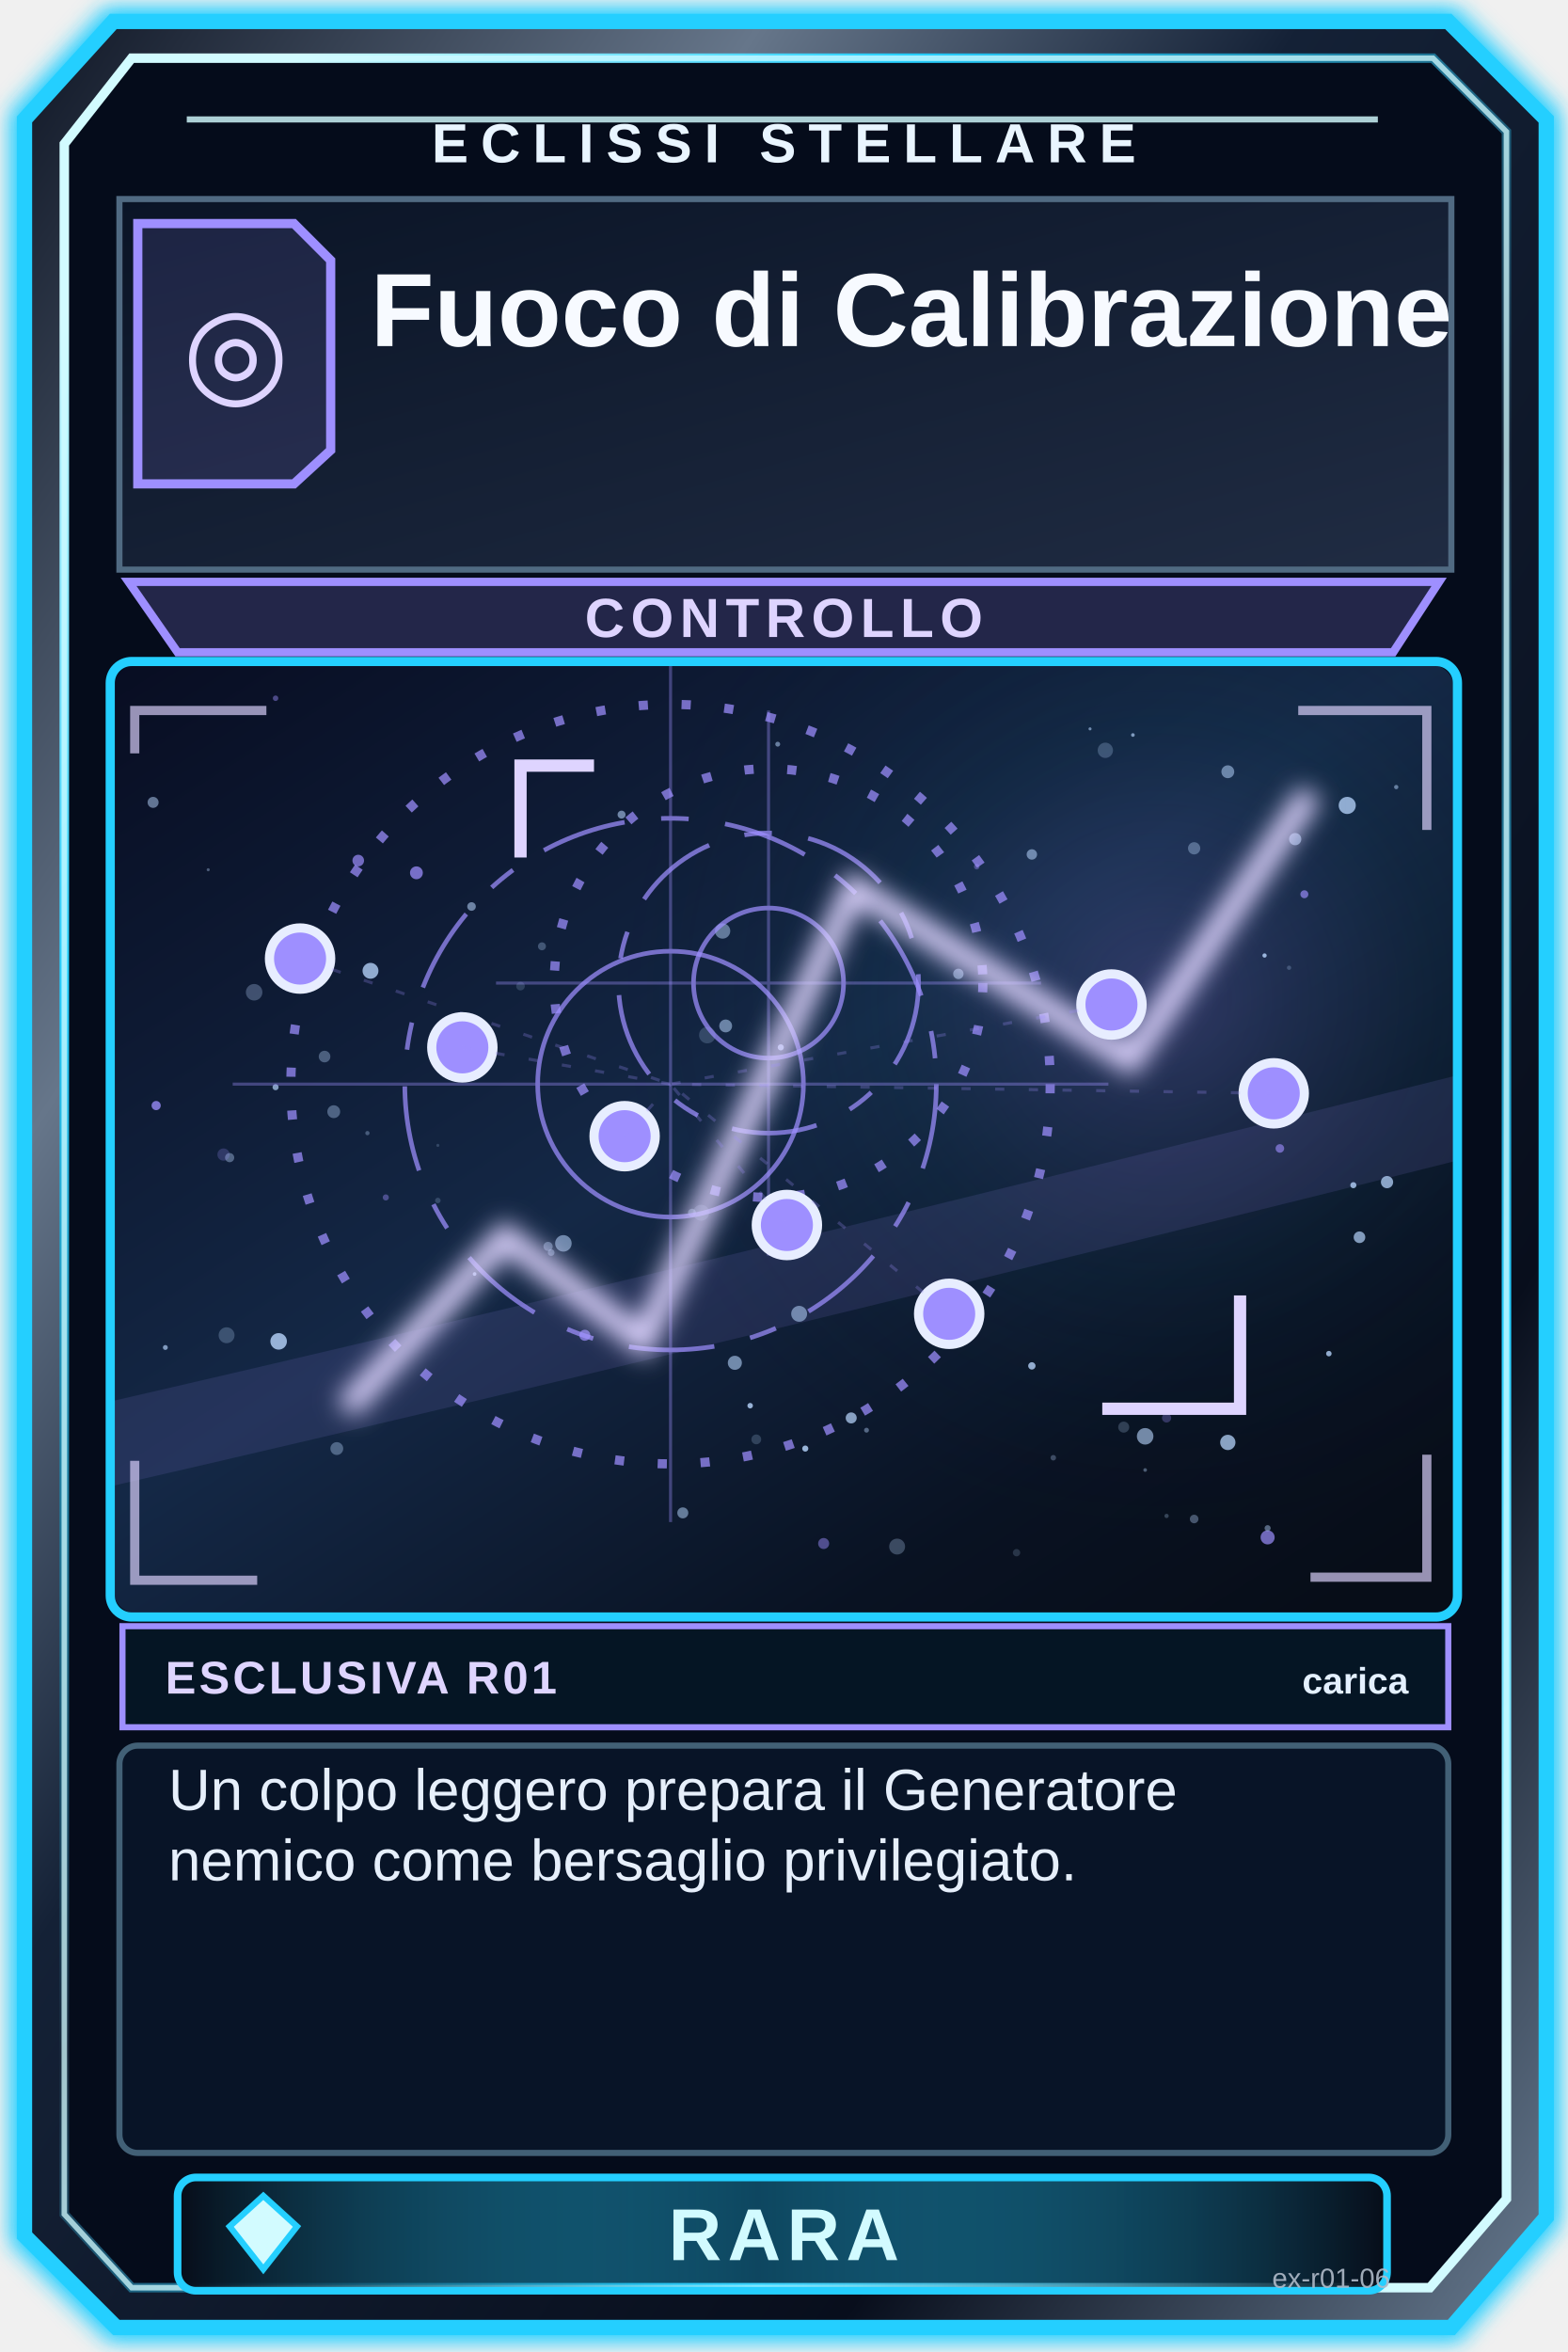
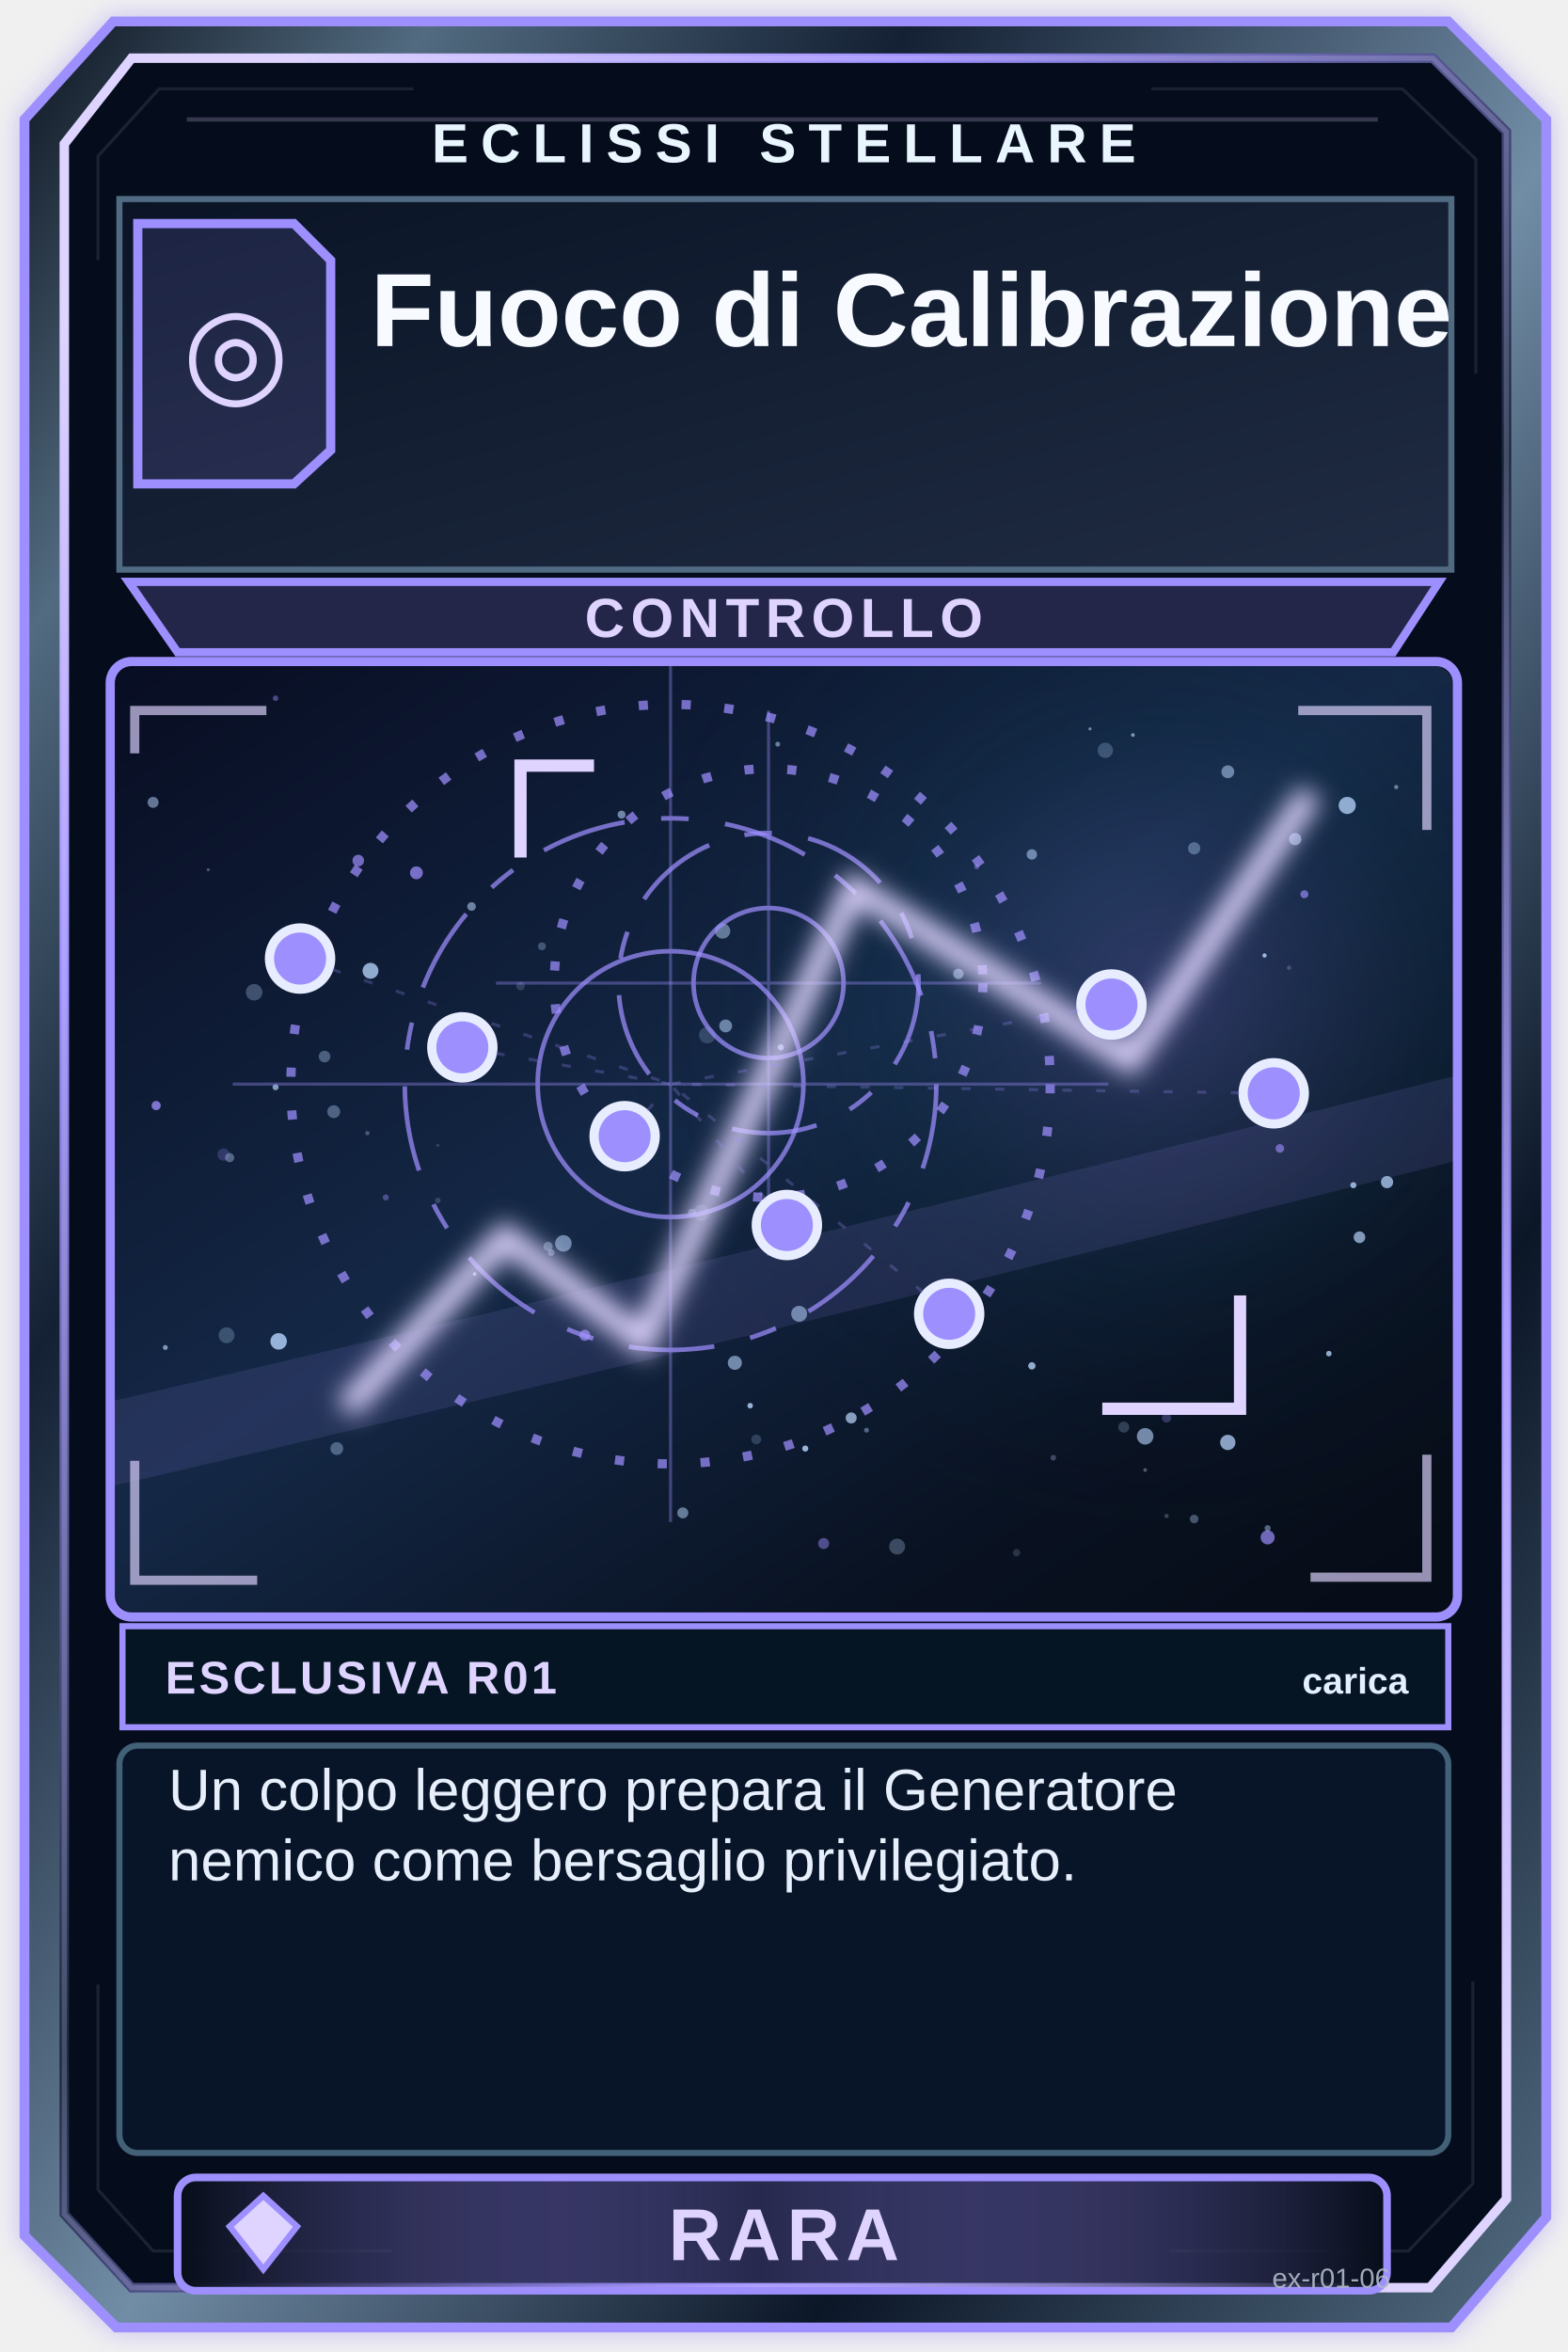
<svg xmlns="http://www.w3.org/2000/svg" width="512" height="768" viewBox="0 0 512 768" role="img" aria-label="Fuoco di Calibrazione · CONTROLLO · RARA">
  <defs>
    <linearGradient id="metal" x1="0" y1="0" x2="1" y2="1">
-       <stop stop-color="#111827" />
-       <stop offset=".24" stop-color="#66768a" />
-       <stop offset=".42" stop-color="#142136" />
-       <stop offset=".77" stop-color="#080e1c" />
-       <stop offset="1" stop-color="#66798e" />
+       <stop stop-color="#101824" />
+       <stop offset=".13" stop-color="#526b80" />
+       <stop offset=".29" stop-color="#142033" />
+       <stop offset=".53" stop-color="#718da6" />
+       <stop offset=".76" stop-color="#0b1627" />
+       <stop offset="1" stop-color="#526b80" />
    </linearGradient>
    <linearGradient id="rim" x1=".15" y1="0" x2=".87" y2="1">
-       <stop stop-color="#d2fbff" />
-       <stop offset=".2" stop-color="#24cfff" />
+       <stop stop-color="#ded4ff" />
+       <stop offset=".2" stop-color="#9e8fff" />
      <stop offset=".52" stop-color="#19283c" />
-       <stop offset=".78" stop-color="#24cfff" />
-       <stop offset="1" stop-color="#d2fbff" />
+       <stop offset=".78" stop-color="#9e8fff" />
+       <stop offset="1" stop-color="#ded4ff" />
    </linearGradient>
    <linearGradient id="spaceSky" x1="0" y1="0" x2=".9" y2="1">
      <stop stop-color="#080d22" />
      <stop offset=".49" stop-color="#142846" />
      <stop offset=".82" stop-color="#091222" />
      <stop offset="1" stop-color="#070d18" />
    </linearGradient>
    <radialGradient id="planet">
      <stop stop-color="#9e8fff" stop-opacity=".65" />
      <stop offset=".52" stop-color="#194761" stop-opacity=".42" />
      <stop offset="1" stop-color="#0a1529" stop-opacity=".05" />
    </radialGradient>
    <linearGradient id="titlePanel" x1="0" x2="1" y1="0" y2="1">
      <stop stop-color="#0a1426" />
      <stop offset="1" stop-color="#202c43" />
    </linearGradient>
    <linearGradient id="rarityShine" x1="0" y1="0" x2="1" y2="0">
      <stop stop-color="#070d19" />
-       <stop offset=".48" stop-color="#24cfff" stop-opacity=".30" />
+       <stop offset=".48" stop-color="#9e8fff" stop-opacity="0.22" />
      <stop offset="1" stop-color="#070d19" />
    </linearGradient>
    <filter id="rimGlow" x="-30%" y="-30%" width="160%" height="160%">
-       <feGaussianBlur stdDeviation="3.3" />
+       <feGaussianBlur stdDeviation="3.9" />
    </filter>
    <filter id="beamGlow" x="-70%" y="-70%" width="240%" height="240%">
      <feGaussianBlur stdDeviation="4" />
    </filter>
    <clipPath id="artClip">
      <rect x="37" y="217" width="438" height="310" rx="8" />
    </clipPath>
  </defs>
-   <path d="M37 7H473L505 39V724L474 760H38L8 730V39Z" fill="#030712" stroke="#24cfff" stroke-width="10" filter="url(#rimGlow)" />
-   <path d="M37 7H473L505 39V724L474 760H38L8 730V39Z" fill="url(#metal)" stroke="#24cfff" stroke-width="5" />
+   <path d="M37 7H473L505 39V724L474 760H38L8 730V39Z" fill="#030712" stroke="#9e8fff" stroke-width="5.6" opacity="0.36" filter="url(#rimGlow)" />
+   <path d="M37 7H473L505 39V724L474 760H38L8 730V39Z" fill="url(#metal)" stroke="#9e8fff" stroke-width="3.2" />
  <path d="M43 19H468L492 43V718L467 747H43L21 723V47Z" fill="#050c1b" stroke="url(#rim)" stroke-width="3.1" />
-   <path d="M43 19H468L492 43V718L467 747H43L21 723V47Z" fill="none" stroke="#d2fbff" stroke-width="1.8" opacity=".75" />
-   <path d="M61 39H450" stroke="#d2fbff" stroke-width="2" opacity=".82" />
+   <path d="M43 19H468L492 43V718L467 747H43L21 723V47Z" fill="none" stroke="#ded4ff" stroke-width="1.7" opacity="0.22" />
+   <path d="M61 39H450" stroke="#ded4ff" stroke-width="1.4" opacity="0.22" />
+   <path d="M32 85V51L52 29H135 M376 29H458L482 52V122 M32 648V715L50 735H128 M382 735H460L481 713V647" fill="none" stroke="#f7fcff" stroke-width="1" opacity="0.09" />
+   <path d="M61 43H450" stroke="#fff" stroke-width="1" opacity="0" />
  <text x="256" y="53" text-anchor="middle" fill="#e9f5ff" font-size="18" font-family="Arial, sans-serif" font-weight="700" letter-spacing="4">ECLISSI STELLARE</text>
  <path d="M39 65H474V186H39Z" fill="url(#titlePanel)" stroke="#506a82" stroke-width="2" />
  <path d="M45 73H96L108 85V147L96 158H45Z" fill="#9e8fff" fill-opacity=".13" stroke="#9e8fff" stroke-width="3" />
  <text x="77" y="128" text-anchor="middle" fill="#ded4ff" font-family="Arial, sans-serif" font-size="40" font-weight="bold">◎</text>
  <text x="121" y="113" fill="#f7faff" font-family="Arial,sans-serif" font-size="34" font-weight="800">Fuoco di Calibrazione</text>
  <path d="M42 190H470L455 213H58Z" fill="#9e8fff" fill-opacity=".20" stroke="#9e8fff" stroke-width="2.7" />
  <text x="256" y="208" text-anchor="middle" fill="#ded4ff" font-family="Arial,sans-serif" font-size="18" font-weight="900" letter-spacing="2">CONTROLLO</text>
  <g clip-path="url(#artClip)">
    <rect x="37" y="217" width="438" height="310" fill="url(#spaceSky)" />
    <circle cx="379" cy="326" r="174" fill="url(#planet)" opacity=".34" />
    <path d="M12 477Q218 430 508 357" fill="none" stroke="#9e8fff" stroke-width="27" opacity=".12" />
    <circle cx="191" cy="436" r="1.8" fill="#9e8fff" opacity="0.69" />
    <circle cx="226" cy="396" r="1.3" fill="#b9d7ff" opacity="0.38" />
    <circle cx="231" cy="338" r="2.7" fill="#b9d7ff" opacity="0.20" />
    <circle cx="261" cy="429" r="2.6" fill="#b9d7ff" opacity="0.54" />
    <circle cx="401" cy="471" r="2.5" fill="#b9d7ff" opacity="0.73" />
    <circle cx="90" cy="355" r="1.0" fill="#b9d7ff" opacity="0.68" />
    <circle cx="126" cy="391" r="1.0" fill="#9e8fff" opacity="0.41" />
    <circle cx="337" cy="446" r="1.2" fill="#b9d7ff" opacity="0.77" />
    <circle cx="143" cy="374" r="0.5" fill="#b9d7ff" opacity="0.20" />
    <circle cx="361" cy="245" r="2.5" fill="#b9d7ff" opacity="0.25" />
    <circle cx="442" cy="387" r="1.0" fill="#b9d7ff" opacity="0.77" />
    <circle cx="374" cy="480" r="0.6" fill="#b9d7ff" opacity="0.38" />
    <circle cx="381" cy="463" r="1.5" fill="#9e8fff" opacity="0.29" />
    <circle cx="177" cy="309" r="1.3" fill="#b9d7ff" opacity="0.30" />
    <circle cx="91" cy="438" r="2.7" fill="#b9d7ff" opacity="0.79" />
    <circle cx="50" cy="262" r="1.8" fill="#b9d7ff" opacity="0.50" />
    <circle cx="223" cy="494" r="1.8" fill="#b9d7ff" opacity="0.51" />
    <circle cx="401" cy="252" r="2.1" fill="#b9d7ff" opacity="0.52" />
    <circle cx="414" cy="502" r="2.3" fill="#9e8fff" opacity="0.69" />
    <circle cx="143" cy="392" r="0.9" fill="#b9d7ff" opacity="0.21" />
    <circle cx="367" cy="466" r="1.8" fill="#b9d7ff" opacity="0.22" />
    <circle cx="237" cy="335" r="2.1" fill="#b9d7ff" opacity="0.53" />
    <circle cx="83" cy="324" r="2.7" fill="#b9d7ff" opacity="0.29" />
    <circle cx="423" cy="274" r="2.0" fill="#b9d7ff" opacity="0.59" />
    <circle cx="136" cy="285" r="2.1" fill="#9e8fff" opacity="0.73" />
    <circle cx="245" cy="459" r="0.9" fill="#b9d7ff" opacity="0.80" />
    <circle cx="254" cy="243" r="0.8" fill="#b9d7ff" opacity="0.52" />
    <circle cx="109" cy="363" r="2.1" fill="#b9d7ff" opacity="0.37" />
    <circle cx="68" cy="284" r="0.5" fill="#b9d7ff" opacity="0.37" />
    <circle cx="229" cy="396" r="2.6" fill="#b9d7ff" opacity="0.20" />
    <circle cx="319" cy="283" r="0.9" fill="#9e8fff" opacity="0.38" />
    <circle cx="453" cy="386" r="2.0" fill="#b9d7ff" opacity="0.73" />
    <circle cx="236" cy="304" r="2.5" fill="#b9d7ff" opacity="0.48" />
    <circle cx="121" cy="317" r="2.6" fill="#b9d7ff" opacity="0.76" />
    <circle cx="75" cy="378" r="1.5" fill="#b9d7ff" opacity="0.39" />
    <circle cx="74" cy="436" r="2.6" fill="#b9d7ff" opacity="0.25" />
    <circle cx="269" cy="504" r="1.8" fill="#9e8fff" opacity="0.47" />
    <circle cx="434" cy="442" r="0.9" fill="#b9d7ff" opacity="0.77" />
    <circle cx="170" cy="322" r="1.4" fill="#b9d7ff" opacity="0.18" />
    <circle cx="106" cy="345" r="1.9" fill="#b9d7ff" opacity="0.35" />
    <circle cx="240" cy="445" r="2.3" fill="#b9d7ff" opacity="0.58" />
    <circle cx="155" cy="416" r="0.6" fill="#b9d7ff" opacity="0.77" />
    <circle cx="426" cy="292" r="1.3" fill="#9e8fff" opacity="0.65" />
    <circle cx="381" cy="495" r="0.7" fill="#b9d7ff" opacity="0.26" />
    <circle cx="263" cy="473" r="1.0" fill="#b9d7ff" opacity="0.81" />
    <circle cx="184" cy="406" r="2.7" fill="#b9d7ff" opacity="0.54" />
    <circle cx="293" cy="505" r="2.6" fill="#b9d7ff" opacity="0.28" />
    <circle cx="313" cy="318" r="1.7" fill="#b9d7ff" opacity="0.53" />
    <circle cx="90" cy="228" r="0.9" fill="#9e8fff" opacity="0.44" />
    <circle cx="374" cy="469" r="2.7" fill="#b9d7ff" opacity="0.60" />
    <circle cx="154" cy="296" r="1.4" fill="#b9d7ff" opacity="0.55" />
    <circle cx="203" cy="266" r="1.3" fill="#b9d7ff" opacity="0.56" />
    <circle cx="421" cy="316" r="0.7" fill="#b9d7ff" opacity="0.24" />
    <circle cx="414" cy="499" r="1.0" fill="#b9d7ff" opacity="0.44" />
    <circle cx="73" cy="377" r="2.0" fill="#9e8fff" opacity="0.23" />
    <circle cx="413" cy="312" r="0.7" fill="#b9d7ff" opacity="0.80" />
    <circle cx="370" cy="240" r="0.6" fill="#b9d7ff" opacity="0.65" />
    <circle cx="278" cy="463" r="1.8" fill="#b9d7ff" opacity="0.71" />
    <circle cx="247" cy="470" r="1.6" fill="#b9d7ff" opacity="0.21" />
    <circle cx="110" cy="473" r="2.1" fill="#b9d7ff" opacity="0.36" />
    <circle cx="51" cy="361" r="1.5" fill="#9e8fff" opacity="0.76" />
    <circle cx="255" cy="342" r="1.0" fill="#b9d7ff" opacity="0.79" />
    <circle cx="180" cy="409" r="1.1" fill="#b9d7ff" opacity="0.40" />
    <circle cx="283" cy="467" r="0.8" fill="#b9d7ff" opacity="0.42" />
    <circle cx="179" cy="407" r="1.5" fill="#b9d7ff" opacity="0.39" />
    <circle cx="120" cy="370" r="0.7" fill="#b9d7ff" opacity="0.32" />
    <circle cx="418" cy="375" r="1.4" fill="#9e8fff" opacity="0.61" />
    <circle cx="356" cy="238" r="0.5" fill="#b9d7ff" opacity="0.57" />
    <circle cx="390" cy="277" r="2.0" fill="#b9d7ff" opacity="0.36" />
    <circle cx="444" cy="404" r="1.9" fill="#b9d7ff" opacity="0.68" />
    <circle cx="440" cy="263" r="2.8" fill="#b9d7ff" opacity="0.75" />
    <circle cx="344" cy="476" r="0.9" fill="#b9d7ff" opacity="0.29" />
    <circle cx="117" cy="281" r="1.9" fill="#9e8fff" opacity="0.69" />
    <circle cx="54" cy="440" r="0.8" fill="#b9d7ff" opacity="0.66" />
    <circle cx="390" cy="496" r="1.4" fill="#b9d7ff" opacity="0.35" />
    <circle cx="456" cy="257" r="0.7" fill="#b9d7ff" opacity="0.50" />
    <circle cx="332" cy="507" r="1.2" fill="#b9d7ff" opacity="0.18" />
    <circle cx="337" cy="279" r="1.7" fill="#b9d7ff" opacity="0.54" />
    <g fill="none" stroke="#9e8fff" opacity=".72">
      <circle cx="219" cy="354" r="124" stroke-width="3" stroke-dasharray="3 11" />
      <circle cx="219" cy="354" r="86.8" stroke-width="1.5" stroke-dasharray="28 12 9 12" />
      <circle cx="219" cy="354" r="43.4" stroke-width="1.5" />
      <path d="M76 354H362 M219 211V497" stroke-width="1" opacity=".5" />
    </g>
    <g fill="none" stroke="#9e8fff" opacity=".72">
      <circle cx="251" cy="321" r="70" stroke-width="3" stroke-dasharray="3 11" />
      <circle cx="251" cy="321" r="49" stroke-width="1.5" stroke-dasharray="28 12 9 12" />
      <circle cx="251" cy="321" r="24.5" stroke-width="1.5" />
      <path d="M162 321H340 M251 232V410" stroke-width="1" opacity=".5" />
    </g>
    <path d="M113 460L165 404L210 438L279 290L369 346L428 259" fill="none" stroke="#ded4ff" stroke-width="8" filter="url(#beamGlow)" />
    <circle cx="98" cy="313" r="10" fill="#9e8fff" stroke="#e7edff" stroke-width="3" />
    <path d="M98 313L219 354" stroke="#9e8fff" stroke-dasharray="3 8" opacity=".25" />
    <circle cx="151" cy="342" r="10" fill="#9e8fff" stroke="#e7edff" stroke-width="3" />
    <path d="M151 342L219 354" stroke="#9e8fff" stroke-dasharray="3 8" opacity=".25" />
    <circle cx="204" cy="371" r="10" fill="#9e8fff" stroke="#e7edff" stroke-width="3" />
    <path d="M204 371L219 354" stroke="#9e8fff" stroke-dasharray="3 8" opacity=".25" />
    <circle cx="257" cy="400" r="10" fill="#9e8fff" stroke="#e7edff" stroke-width="3" />
    <path d="M257 400L219 354" stroke="#9e8fff" stroke-dasharray="3 8" opacity=".25" />
    <circle cx="310" cy="429" r="10" fill="#9e8fff" stroke="#e7edff" stroke-width="3" />
    <path d="M310 429L219 354" stroke="#9e8fff" stroke-dasharray="3 8" opacity=".25" />
    <circle cx="363" cy="328" r="10" fill="#9e8fff" stroke="#e7edff" stroke-width="3" />
    <path d="M363 328L219 354" stroke="#9e8fff" stroke-dasharray="3 8" opacity=".25" />
    <circle cx="416" cy="357" r="10" fill="#9e8fff" stroke="#e7edff" stroke-width="3" />
    <path d="M416 357L219 354" stroke="#9e8fff" stroke-dasharray="3 8" opacity=".25" />
    <path d="M170 280L170 250L194 250M360 460H405V423" fill="none" stroke="#ded4ff" stroke-width="4" />
    <path d="M44 246V232H87 M424 232h42v39 M44 477v39h40 M428 515h38v-40" stroke="#ded4ff" stroke-width="3" fill="none" opacity=".67" />
  </g>
-   <rect x="36" y="216" width="440" height="312" rx="7" fill="none" stroke="#24cfff" stroke-width="3" />
+   <rect x="36" y="216" width="440" height="312" rx="7" fill="none" stroke="#9e8fff" stroke-width="3" />
  <path d="M40 531H473V564H40Z" fill="#051524" stroke="#9e8fff" stroke-width="2" />
  <text x="54" y="553" fill="#ded4ff" font-family="Arial,sans-serif" font-size="15" font-weight="bold" letter-spacing="1">ESCLUSIVA R01</text>
  <text x="460" y="553" text-anchor="end" fill="#e4f0ff" font-family="Arial,sans-serif" font-size="12" font-weight="bold">carica</text>
  <rect x="39" y="570" width="434" height="133" rx="6" fill="#081427" stroke="#426076" stroke-width="2" />
  <text x="55" y="591" fill="#e6effb" font-size="19" font-family="Arial,sans-serif">Un colpo leggero prepara il Generatore</text>
  <text x="55" y="614" fill="#e6effb" font-size="19" font-family="Arial,sans-serif">nemico come bersaglio privilegiato.</text>
-   <rect x="58" y="711" width="395" height="37" rx="6" fill="url(#rarityShine)" stroke="#24cfff" stroke-width="2.5" />
-   <path d="M75 727l11 -10l11 10l-11 14Z" fill="#d2fbff" stroke="#24cfff" stroke-width="2" />
-   <text x="256" y="738" fill="#d2fbff" text-anchor="middle" font-family="Arial,sans-serif" font-size="24" font-weight="900" letter-spacing="2">RARA</text>
+   <rect x="58" y="711" width="395" height="37" rx="6" fill="url(#rarityShine)" stroke="#9e8fff" stroke-width="2.5" />
+   <path d="M75 727l11 -10l11 10l-11 14Z" fill="#ded4ff" stroke="#9e8fff" stroke-width="2" />
+   <text x="256" y="738" fill="#ded4ff" text-anchor="middle" font-family="Arial,sans-serif" font-size="24" font-weight="900" letter-spacing="2">RARA</text>
  <text x="454" y="747" fill="#afbac9" font-family="Arial,sans-serif" font-size="9" text-anchor="end" opacity=".9">ex-r01-06</text>
</svg>
